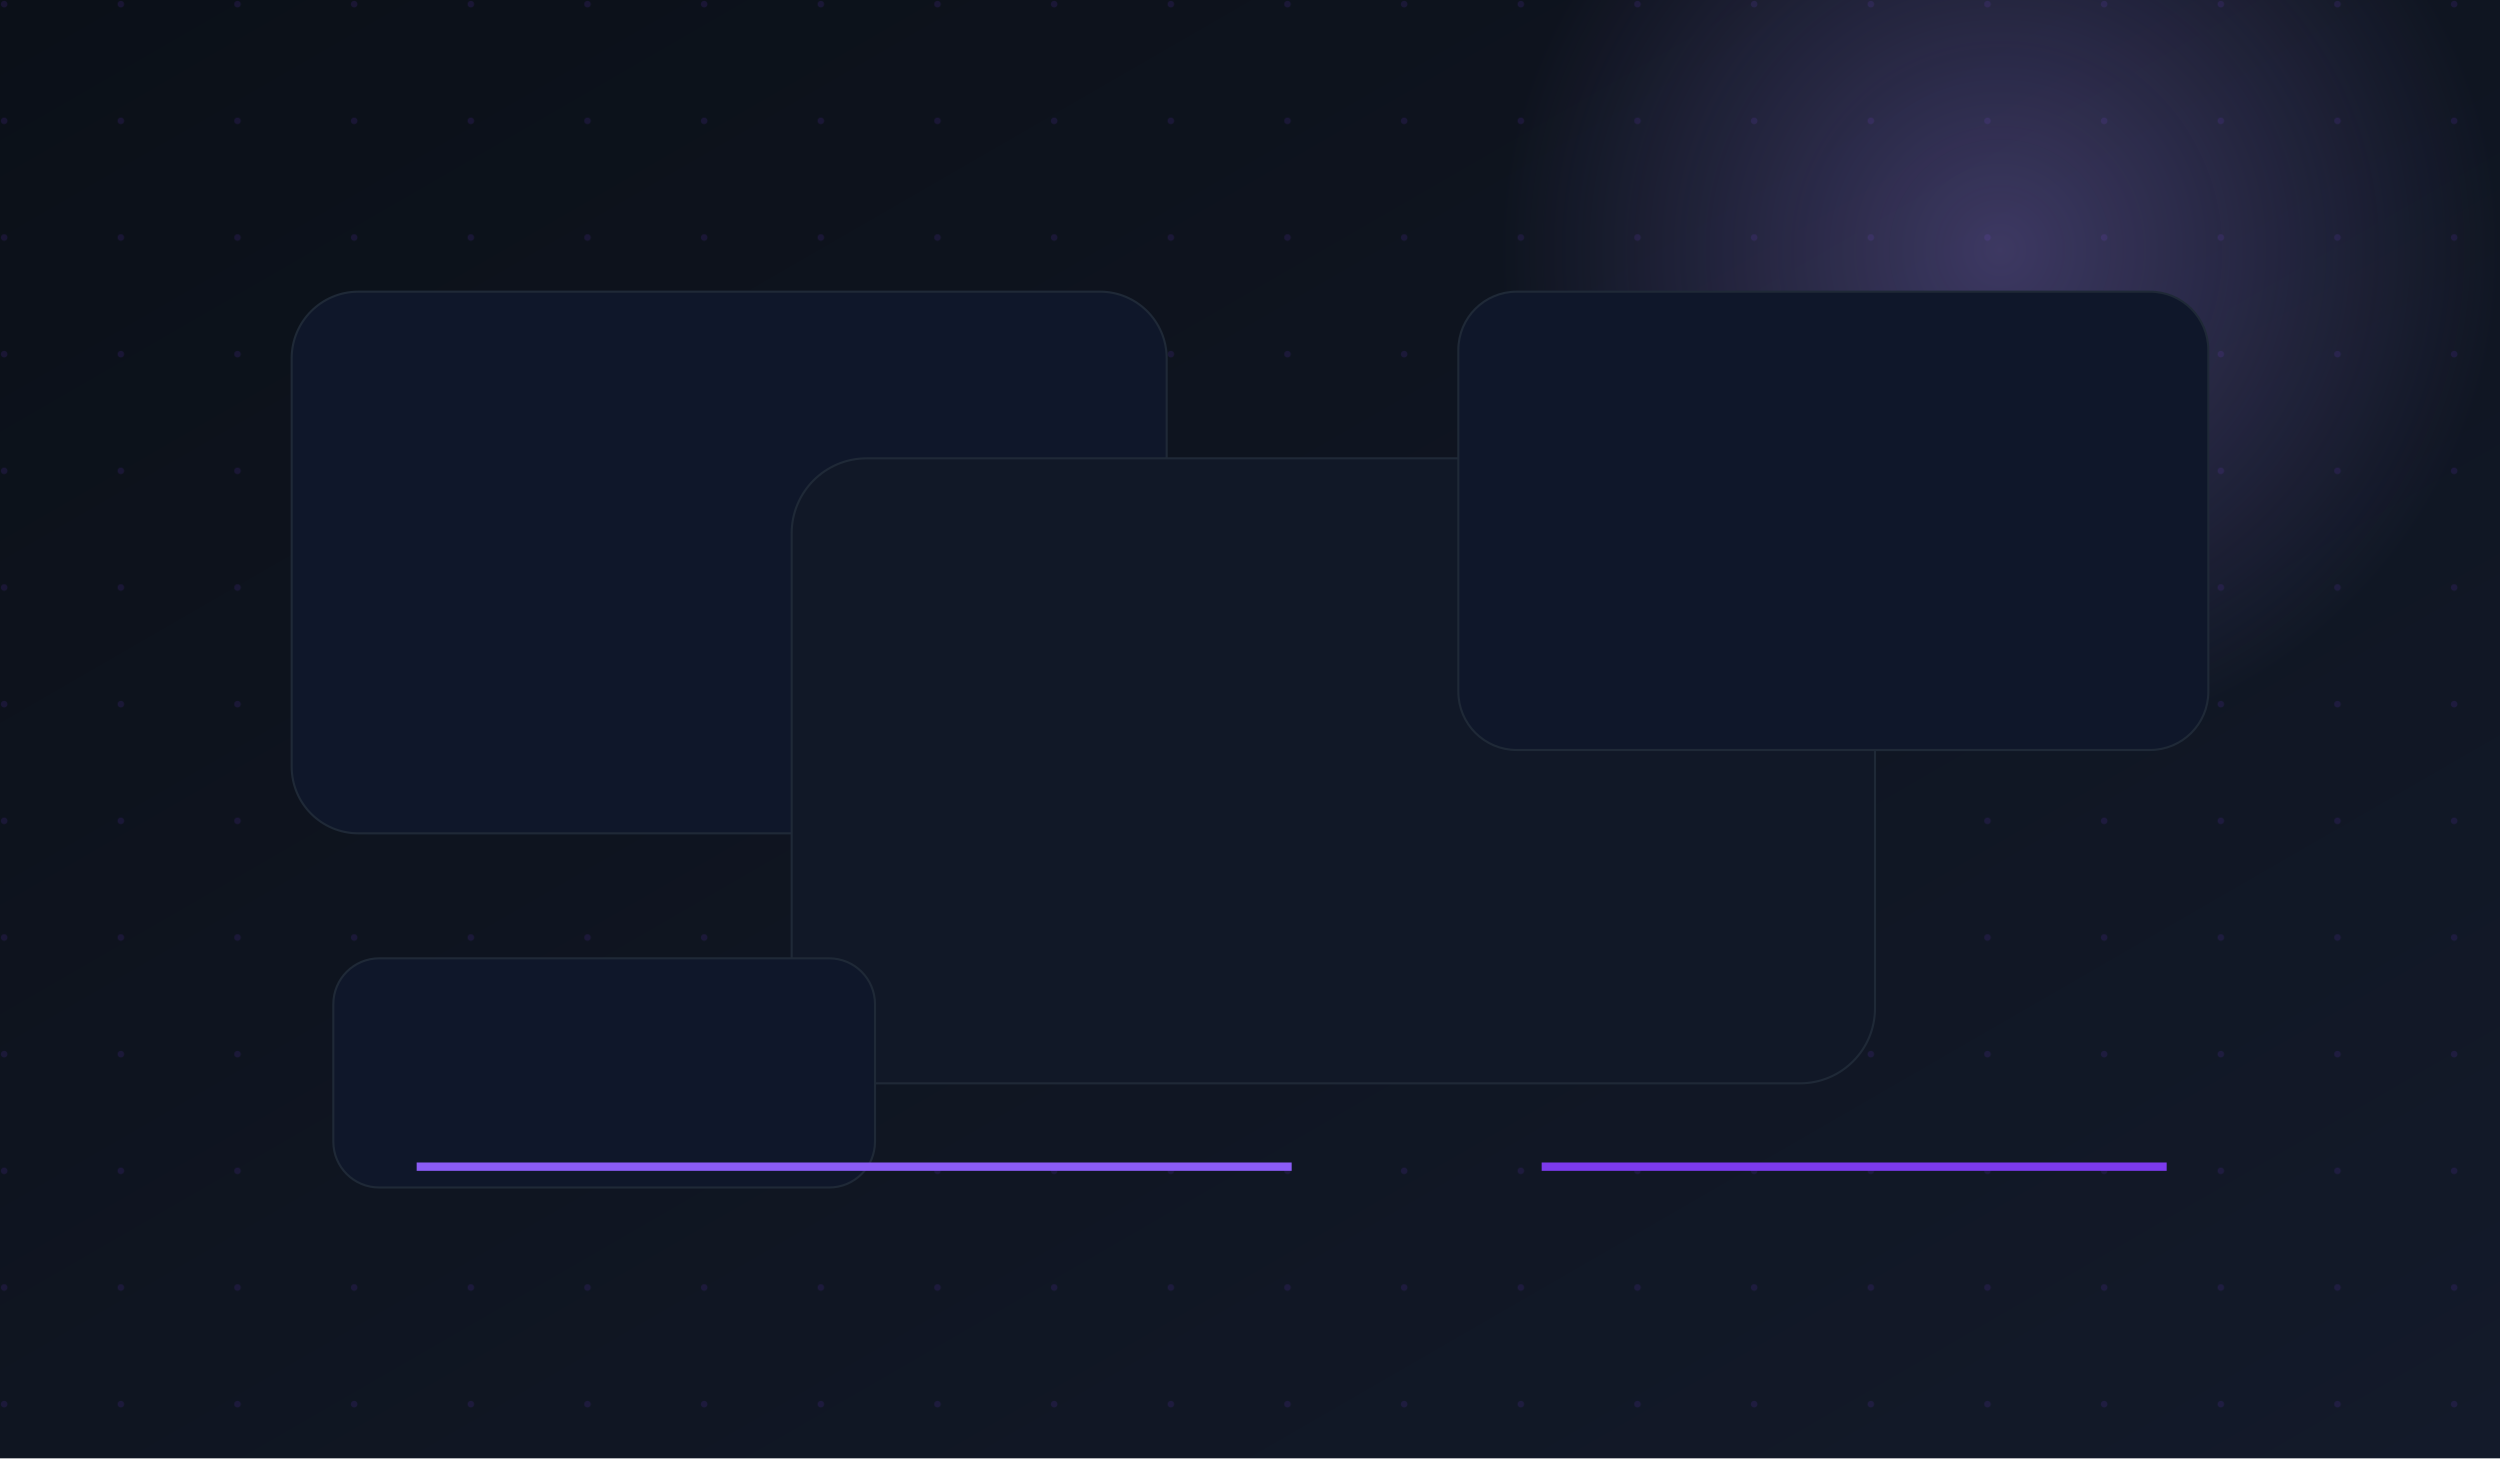
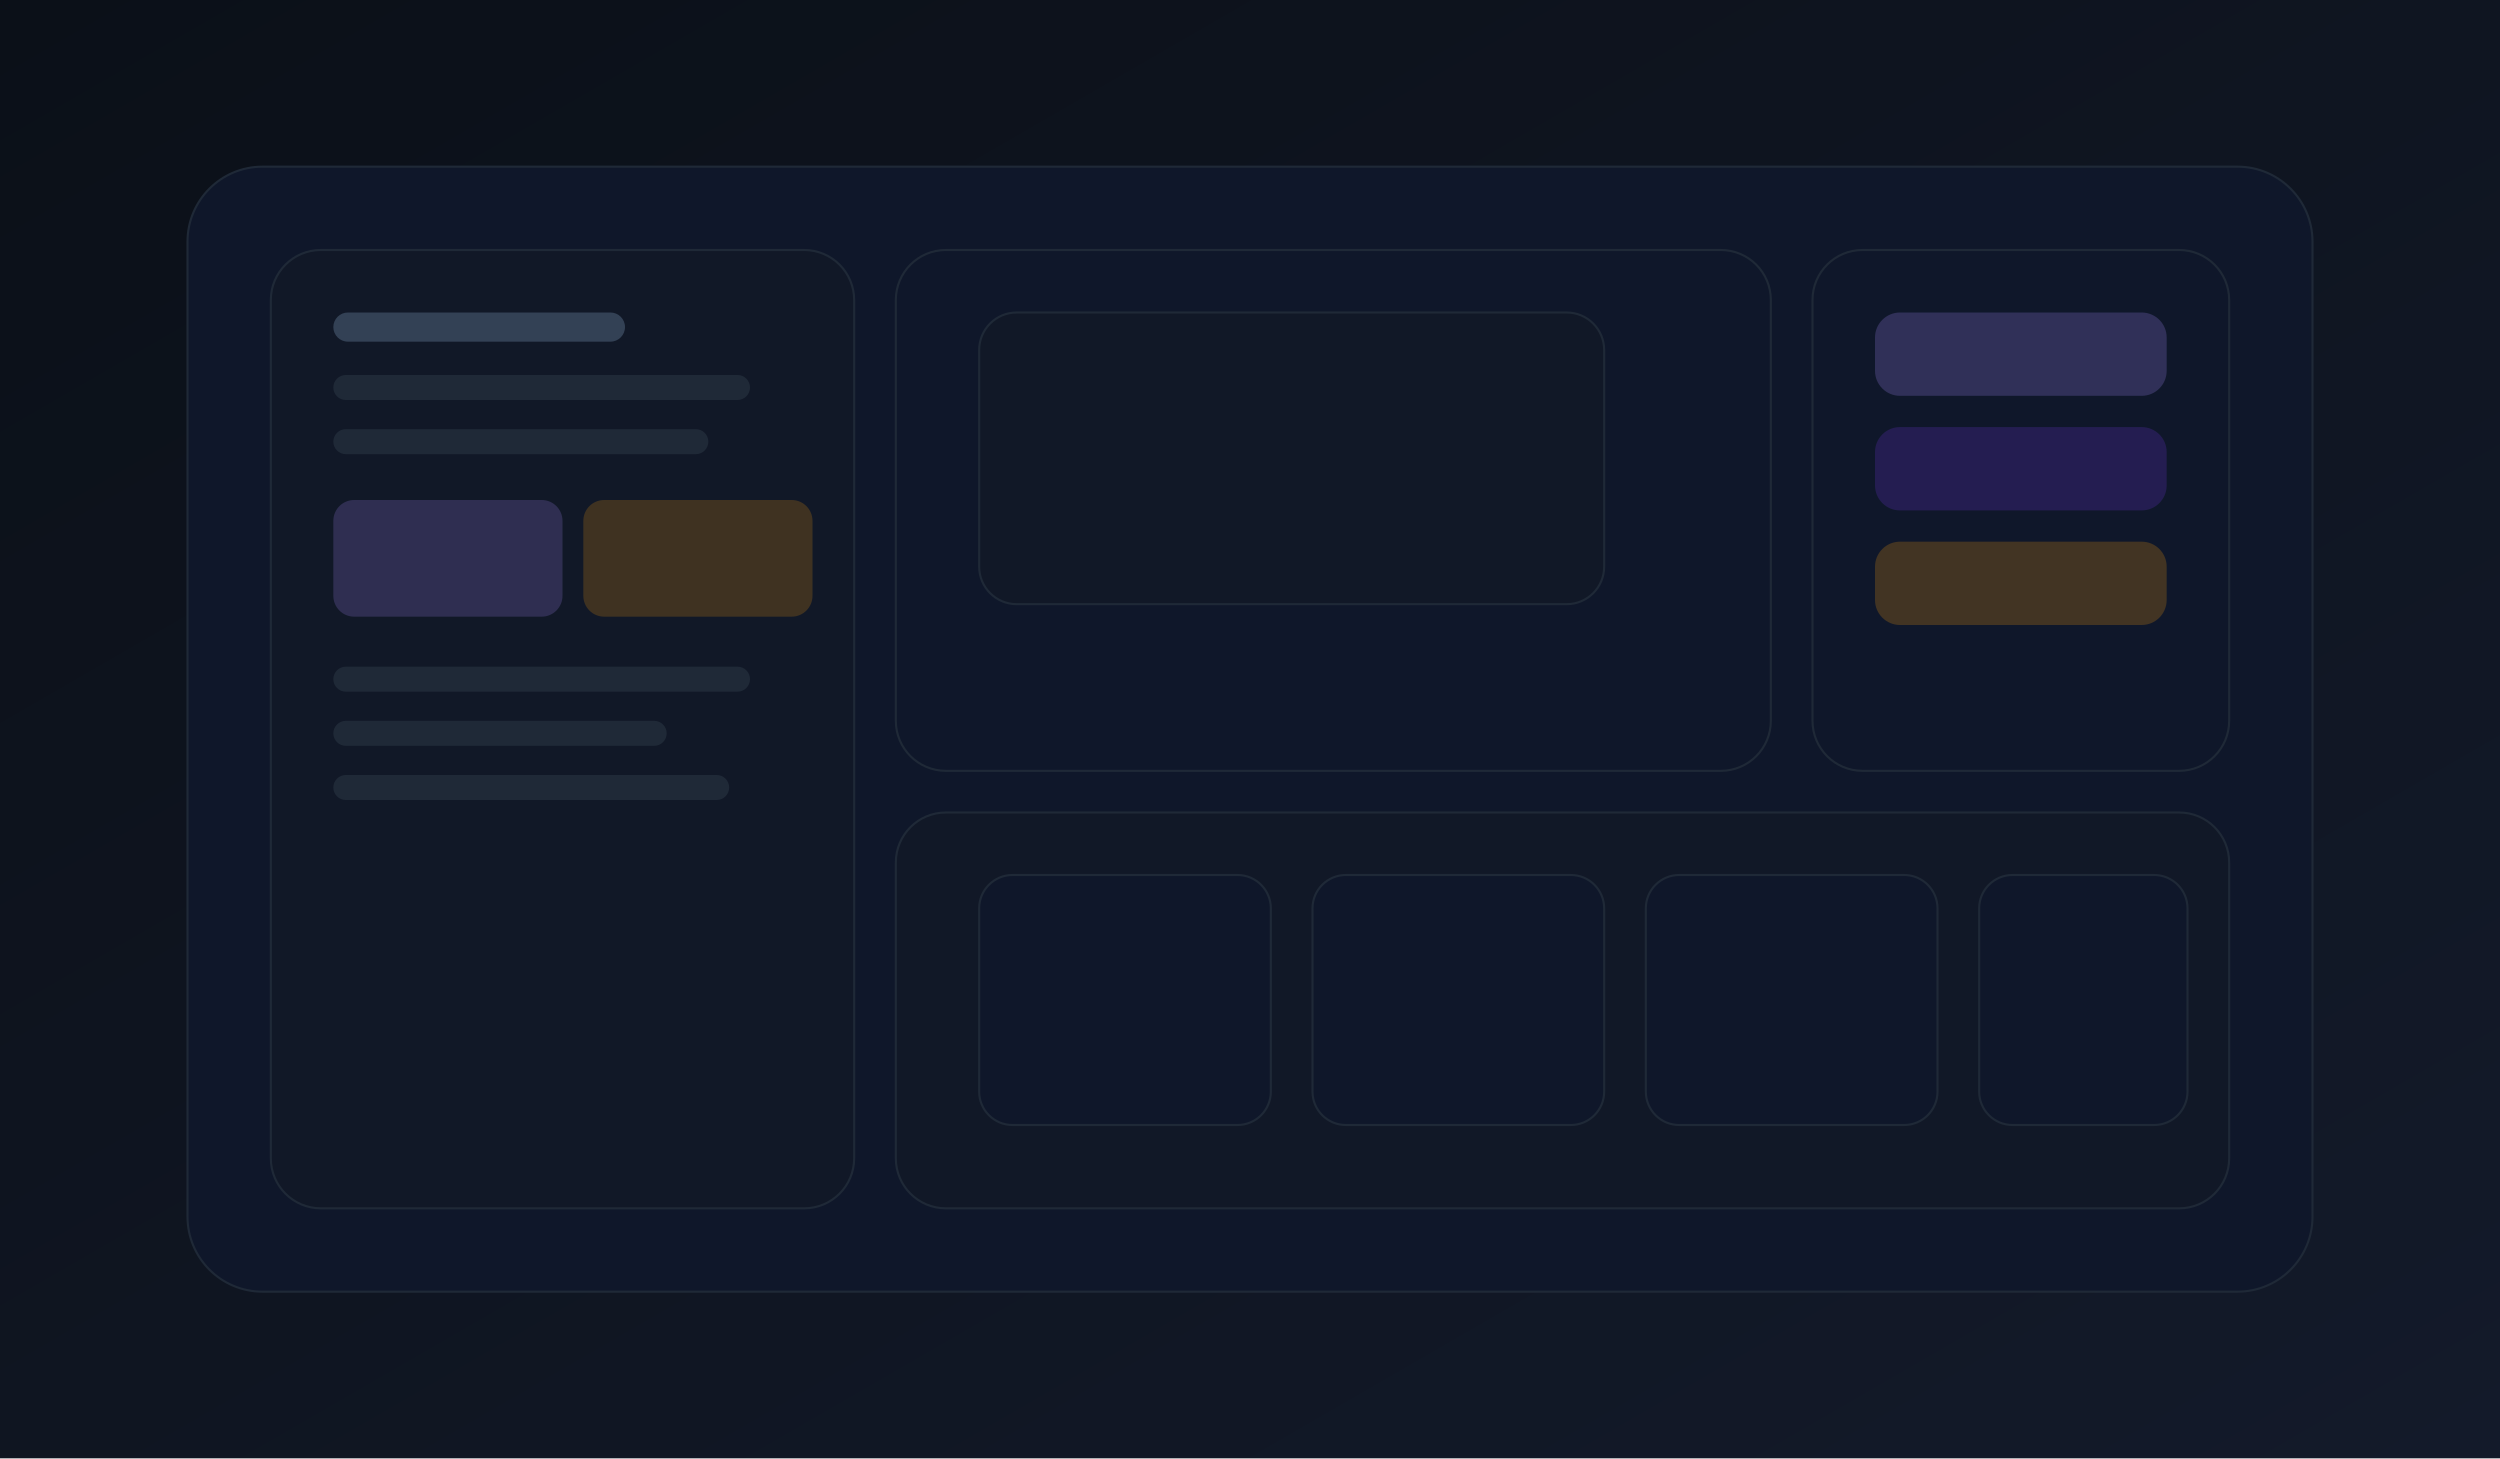
<svg xmlns="http://www.w3.org/2000/svg" width="1200" height="700" viewBox="0 0 1200 700" fill="none">
  <defs>
    <linearGradient id="bg" x1="0" y1="0" x2="1" y2="1">
      <stop offset="0%" stop-color="#0B1018" />
      <stop offset="100%" stop-color="#131A2A" />
    </linearGradient>
-     <radialGradient id="halo" cx="0" cy="0" r="1" gradientUnits="userSpaceOnUse" gradientTransform="translate(960 120) rotate(90) scale(240 240)">
-       <stop offset="0%" stop-color="#A78BFA" stop-opacity="0.3" />
-       <stop offset="100%" stop-color="#A78BFA" stop-opacity="0" />
-     </radialGradient>
-     <pattern id="dots" width="56" height="56" patternUnits="userSpaceOnUse">
-       <circle cx="2" cy="2" r="1.6" fill="#7C3AED" fill-opacity="0.35" />
-     </pattern>
    <linearGradient id="accent" x1="0" y1="0" x2="1" y2="0">
      <stop offset="0%" stop-color="#A78BFA" />
      <stop offset="100%" stop-color="#7C3AED" />
    </linearGradient>
  </defs>
  <rect width="1200" height="700" fill="url(#bg)" />
-   <rect width="1200" height="700" fill="url(#dots)" opacity="0.35" />
-   <circle cx="960" cy="120" r="240" fill="url(#halo)" />
-   <rect x="140" y="140" width="420" height="260" rx="32" fill="#0F172A" stroke="#1F2937" />
-   <rect x="380" y="220" width="520" height="300" rx="36" fill="#111827" stroke="#1F2937" />
-   <rect x="700" y="140" width="360" height="220" rx="28" fill="#0F172A" stroke="#1F2937" />
-   <rect x="160" y="460" width="260" height="110" rx="22" fill="#0F172A" stroke="#1F2937" />
-   <path d="M160 110H1040" stroke="url(#accent)" stroke-width="4" />
-   <path d="M200 560H620" stroke="#8B5CF6" stroke-width="4" />
-   <path d="M740 560H1040" stroke="#7C3AED" stroke-width="4" />
+   <rect x="90" y="80" width="1020" height="540" rx="36" fill="#0F172A" stroke="#1F2937" />
+   <rect x="130" y="120" width="280" height="460" rx="24" fill="#111827" stroke="#1F2937" />
+   <rect x="430" y="120" width="420" height="250" rx="24" fill="#0F172A" stroke="#1F2937" />
+   <rect x="870" y="120" width="200" height="250" rx="24" fill="#0F172A" stroke="#1F2937" />
+   <rect x="430" y="390" width="640" height="190" rx="24" fill="#111827" stroke="#1F2937" />
+   <rect x="160" y="150" width="140" height="14" rx="7" fill="#334155" />
+   <rect x="160" y="180" width="200" height="12" rx="6" fill="#1F2937" />
+   <rect x="160" y="206" width="180" height="12" rx="6" fill="#1F2937" />
+   <rect x="160" y="240" width="110" height="56" rx="10" fill="#A78BFA" fill-opacity="0.2" />
+   <rect x="280" y="240" width="110" height="56" rx="10" fill="#F59E0B" fill-opacity="0.2" />
+   <rect x="160" y="320" width="200" height="12" rx="6" fill="#1F2937" />
+   <rect x="160" y="346" width="160" height="12" rx="6" fill="#1F2937" />
+   <rect x="160" y="372" width="190" height="12" rx="6" fill="#1F2937" />
+   <rect x="470" y="150" width="300" height="140" rx="18" fill="#111827" stroke="#1F2937" />
+   <path d="M470 320H820" stroke="url(#accent)" stroke-width="4" />
+   <rect x="900" y="150" width="140" height="40" rx="12" fill="#A78BFA" fill-opacity="0.22" />
+   <rect x="900" y="205" width="140" height="40" rx="12" fill="#7C3AED" fill-opacity="0.2" />
+   <rect x="900" y="260" width="140" height="40" rx="12" fill="#F59E0B" fill-opacity="0.22" />
+   <rect x="470" y="420" width="140" height="120" rx="16" fill="#0F172A" stroke="#1F2937" />
+   <rect x="630" y="420" width="140" height="120" rx="16" fill="#0F172A" stroke="#1F2937" />
+   <rect x="790" y="420" width="140" height="120" rx="16" fill="#0F172A" stroke="#1F2937" />
+   <rect x="950" y="420" width="100" height="120" rx="16" fill="#0F172A" stroke="#1F2937" />
</svg>
